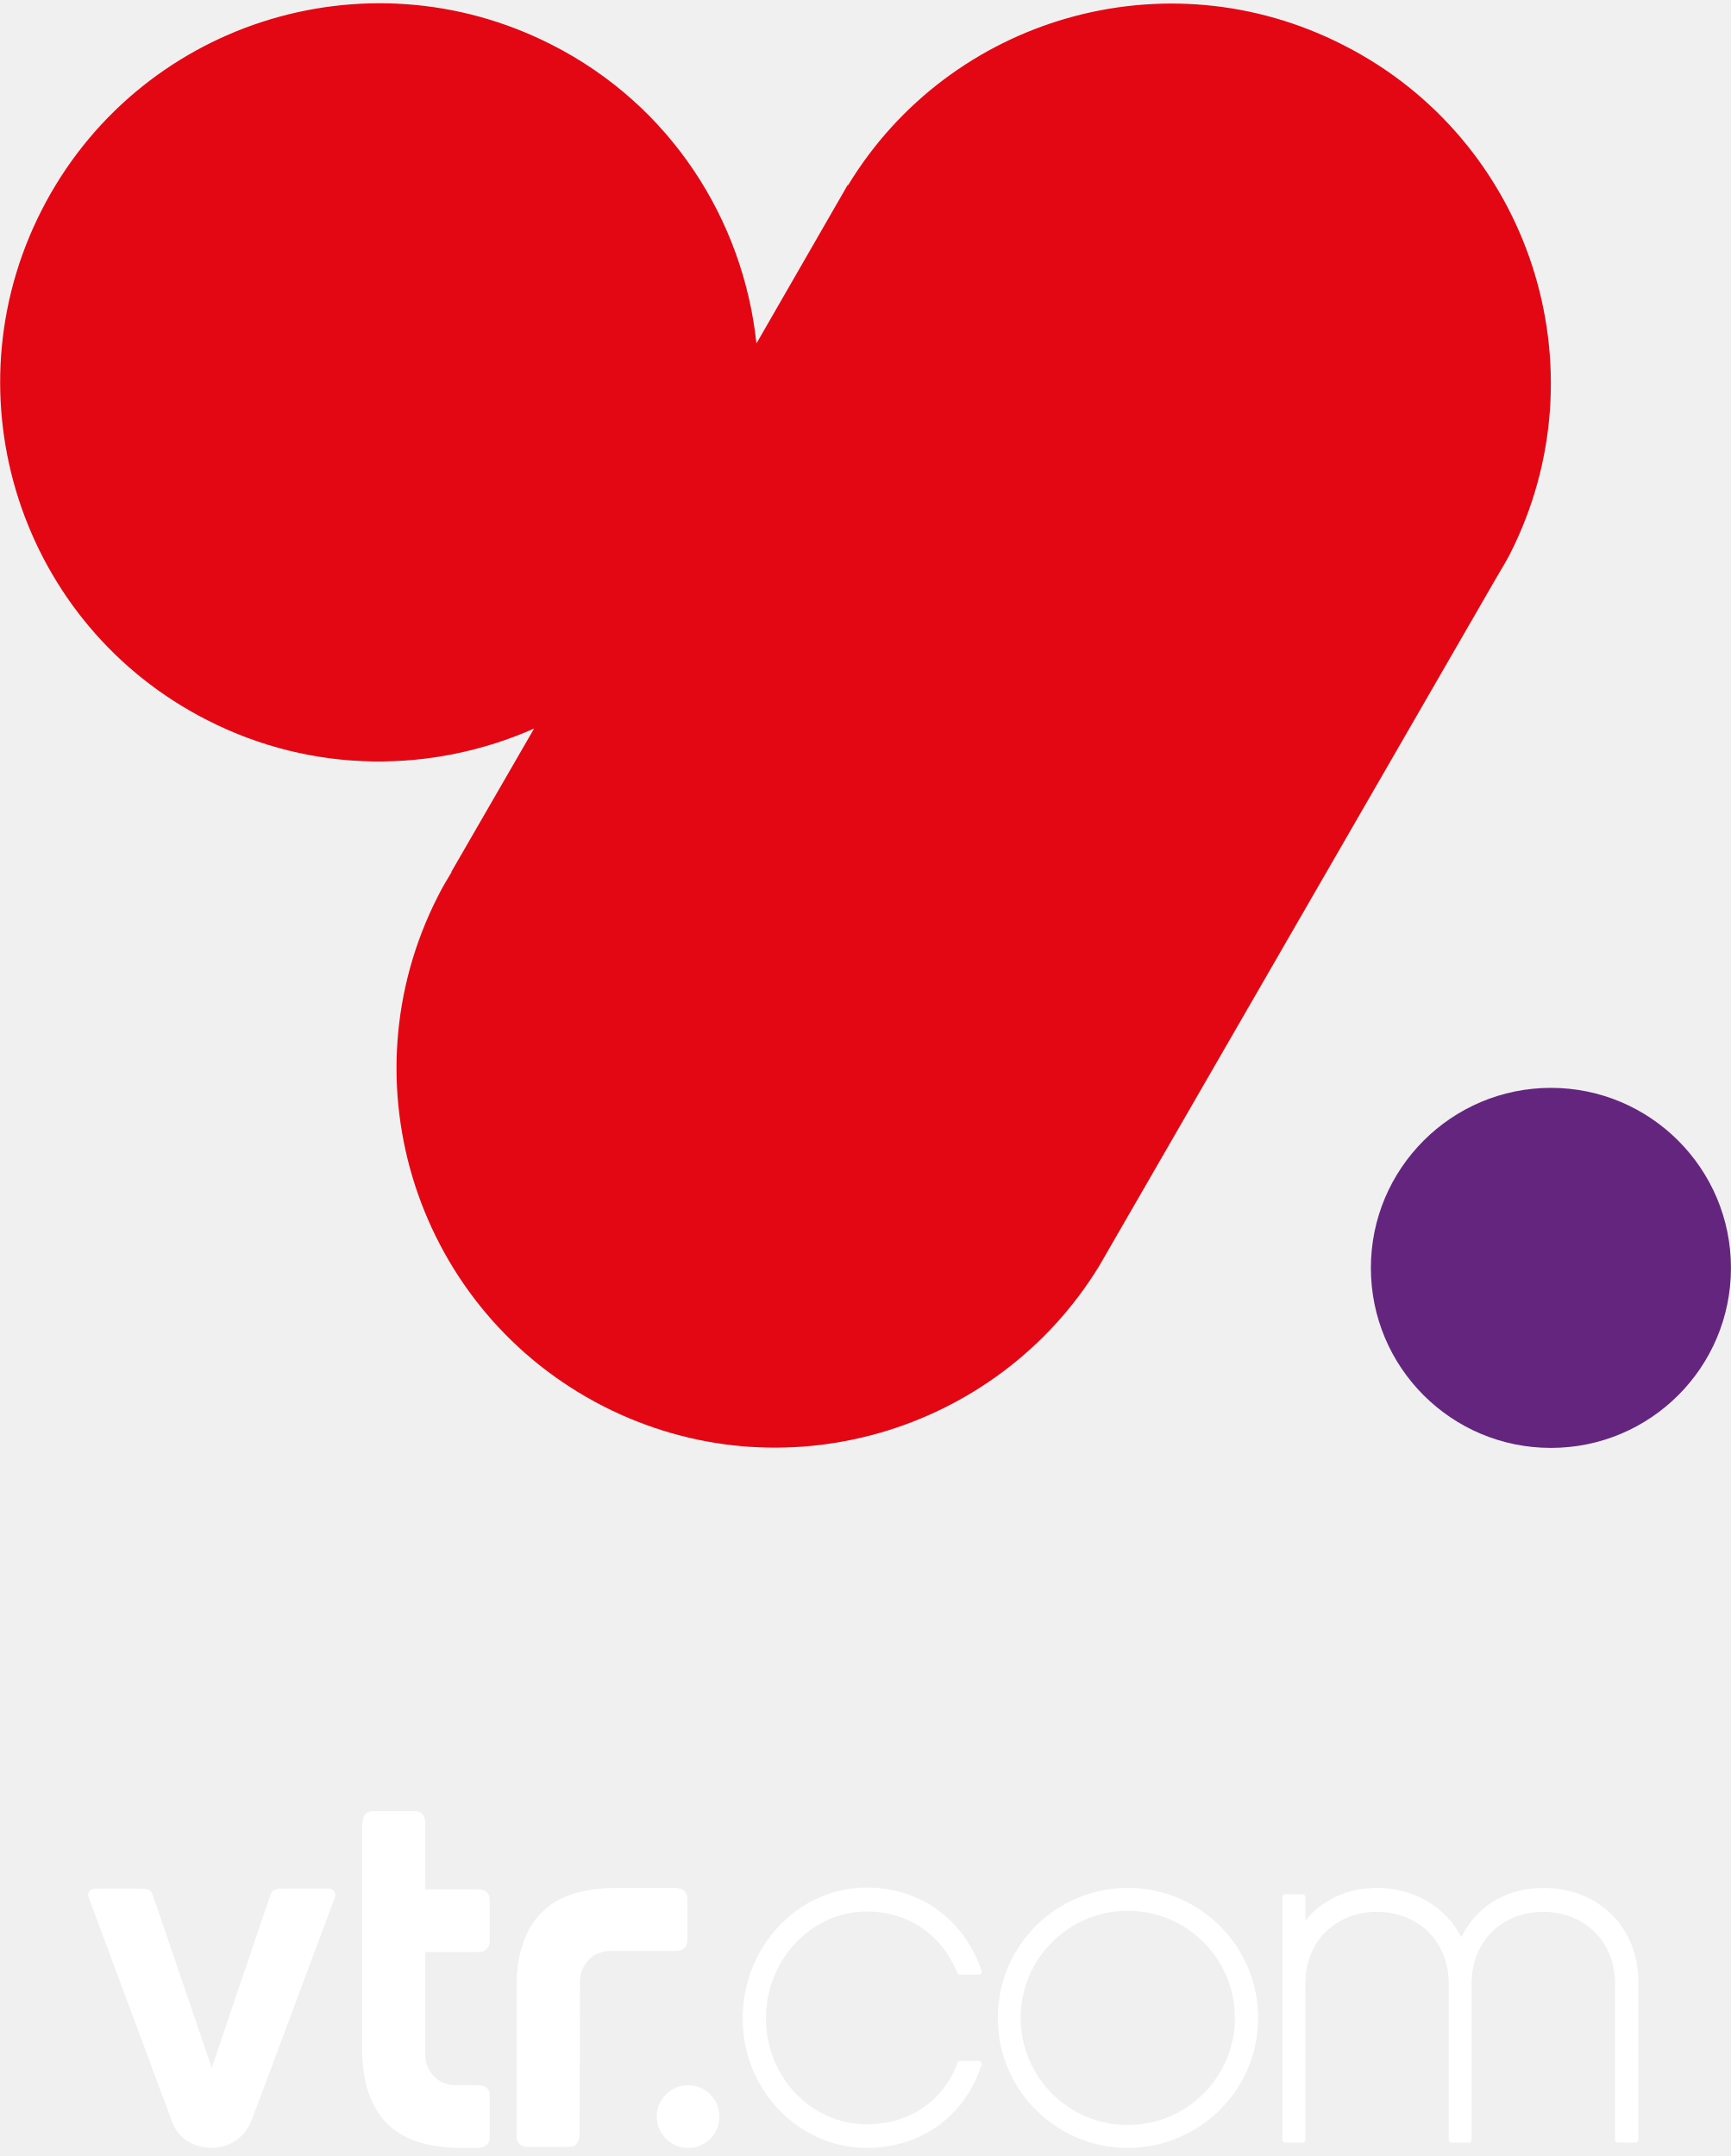
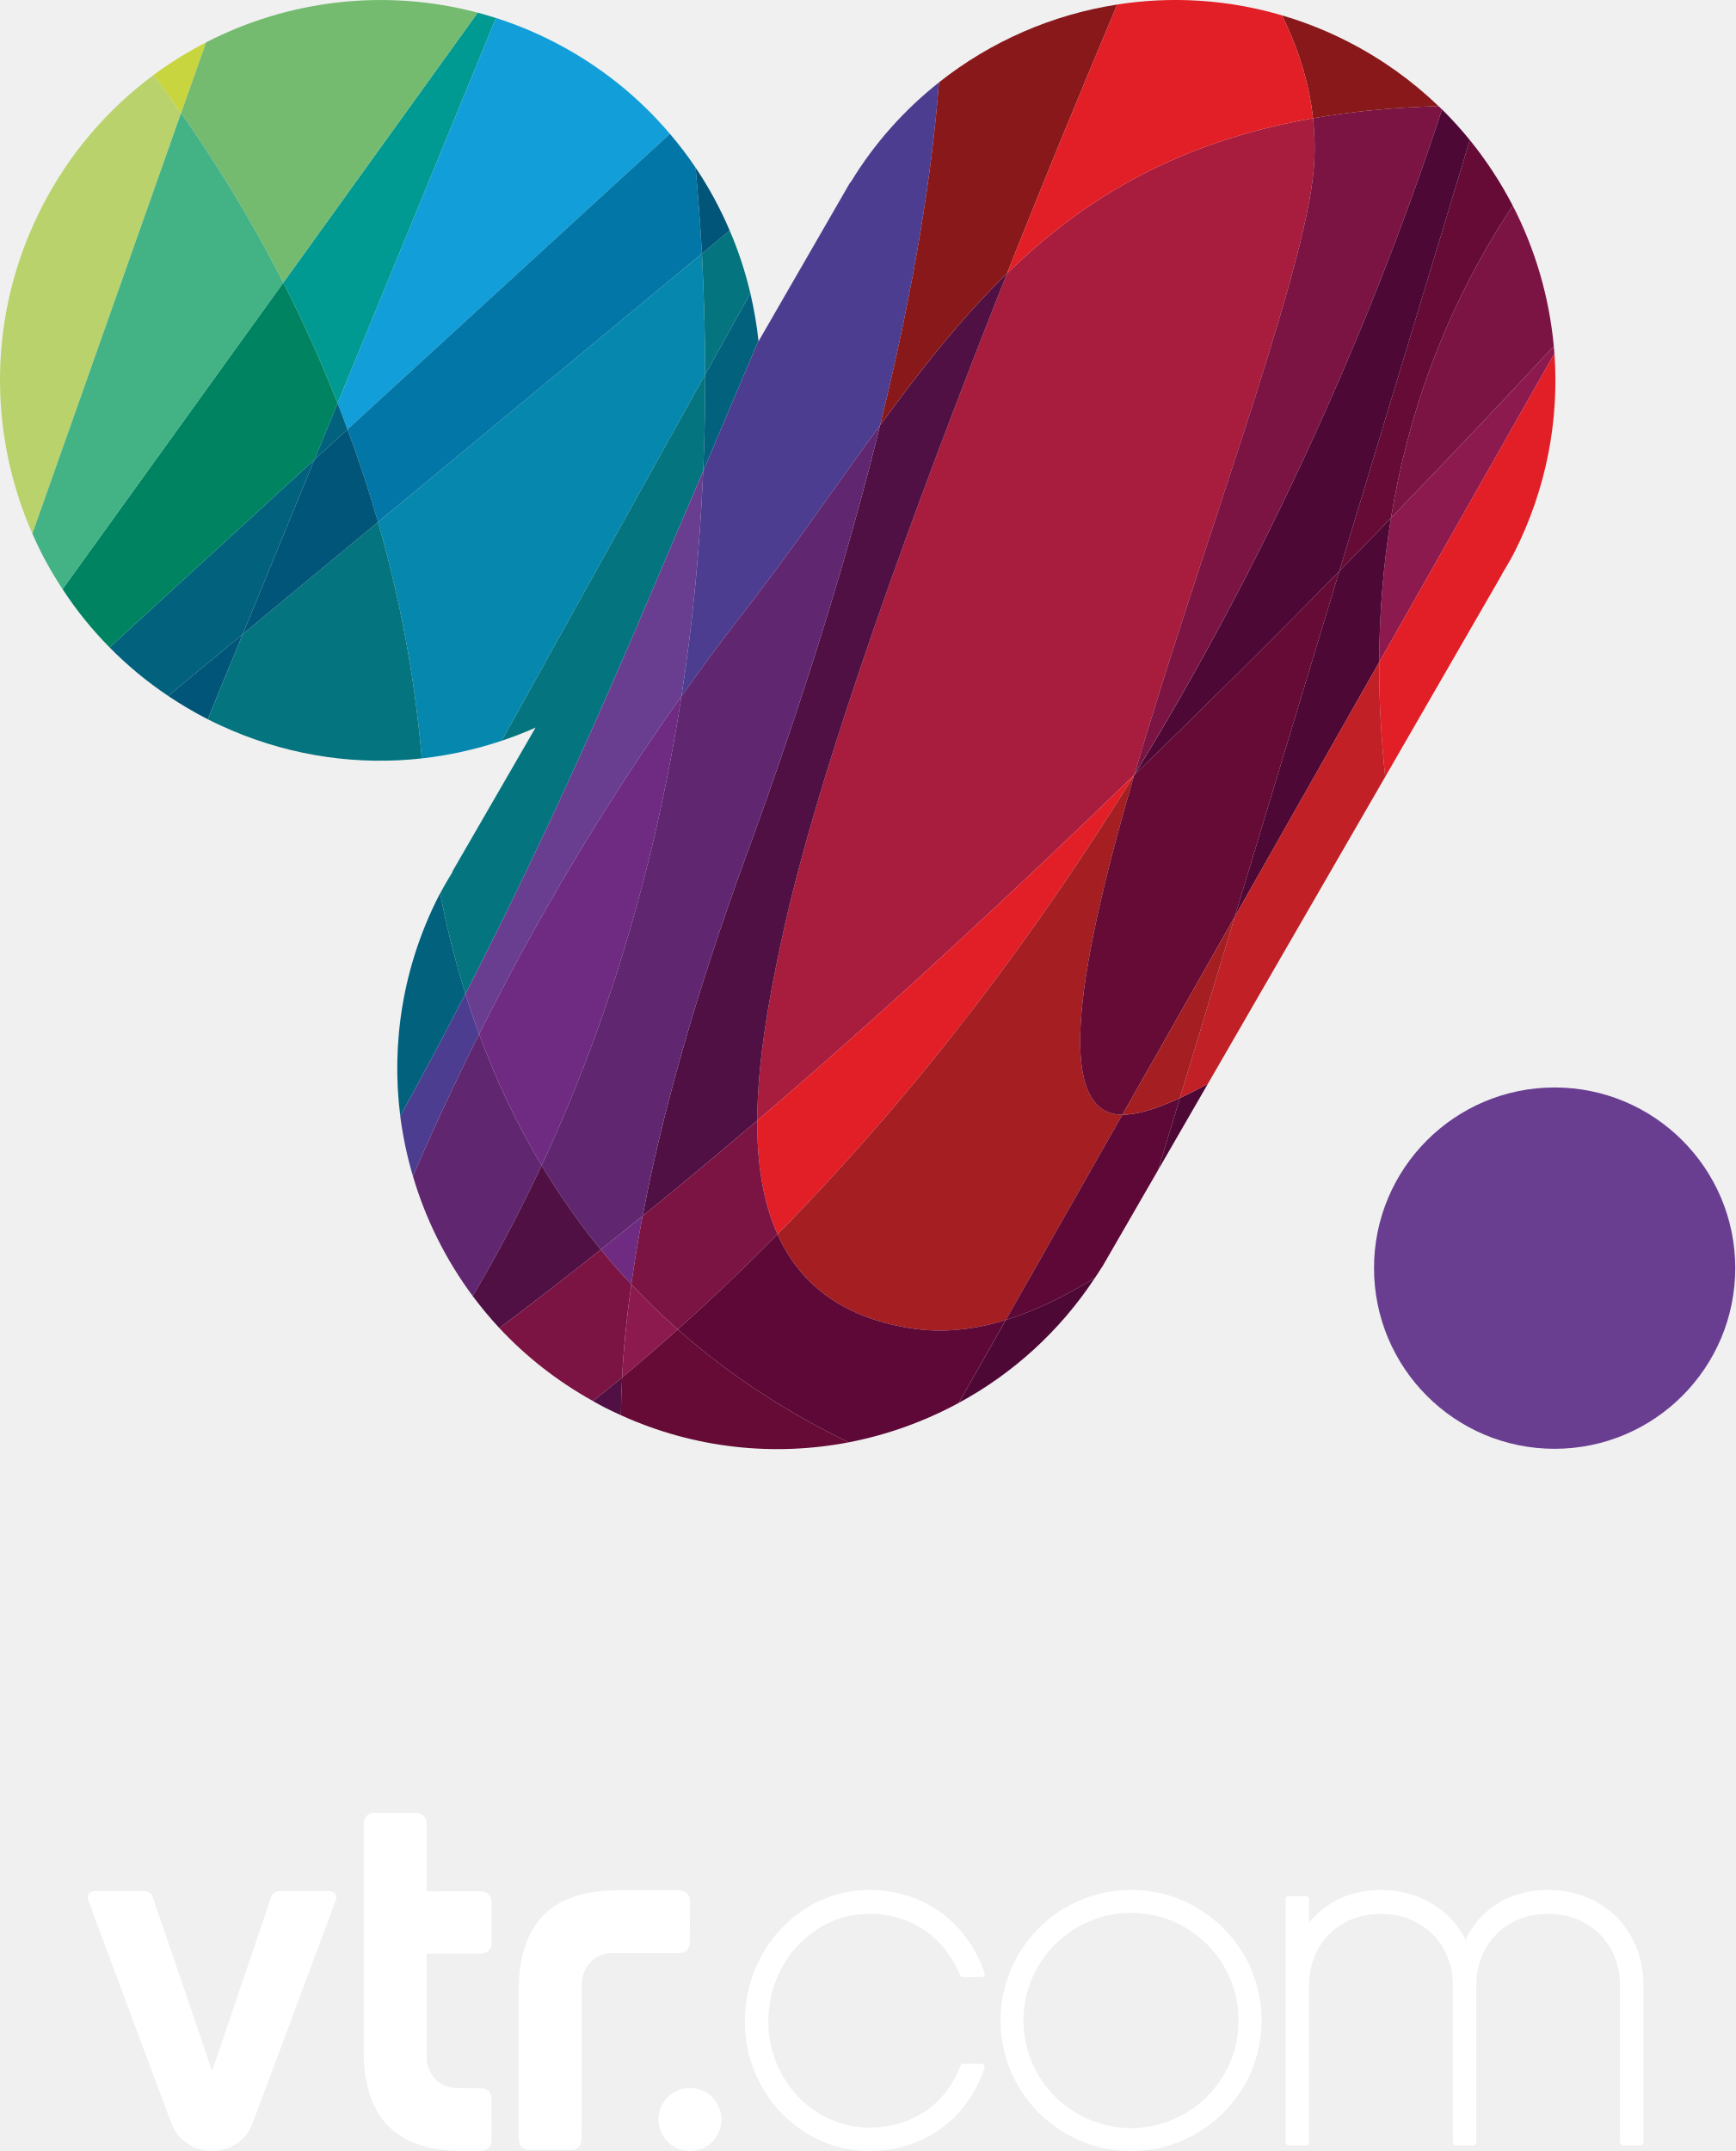
- <svg xmlns="http://www.w3.org/2000/svg" version="1.1" id="Capa_1" x="0px" y="0px" viewBox="153.4 0 491.3 612" enable-background="new 153.4 0 491.3 612" xml:space="preserve">
+ <svg xmlns="http://www.w3.org/2000/svg" version="1.1" id="Layer_1" viewBox="0 0 182.243 225.87" style="enable-background:new 0 0 182.243 225.87;" xml:space="preserve">
  <g>
    <g>
      <g>
-         <path fill="#FFFFFF" d="M213.3,609.7c8.2-0.2,10.8-6.2,11.3-7.3c0.5-1.1,23.8-63.7,23.8-63.7c0.1-0.3,0.2-0.5,0.2-0.8     c0-1.3-1.2-1.8-2.1-1.8h-13.5c-1.2,0-2.3,0.5-2.7,1.4c-0.3,0.7-16.8,49.5-16.8,49.5c0,0-16.6-48.8-16.9-49.5     c-0.3-0.9-1.4-1.4-2.6-1.4h-13.5c-0.9,0-2.1,0.5-2.1,1.8c0,0.3,0.1,0.5,0.2,0.8c0,0,23.4,62.9,23.7,63.7     C202.5,603.3,205.2,609.5,213.3,609.7z" />
-         <path fill="#FFFFFF" d="M318,562.7c0-3,1.1-4.9,2.7-6.6c1.5-1.6,4-2.3,6-2.3l18.4,0c0.8,0,1.8-0.1,2.5-0.8     c0.8-0.7,0.9-1.7,0.9-2.3l0-11.7c0-0.6-0.2-1.6-0.9-2.3c-0.6-0.5-1.4-0.7-2.1-0.8l0,0h-17.1c-8.2,0-15.6,1.8-20.6,6.3     c-5,4.6-7.8,11.8-7.8,22V606c0,0.9,0.1,1.8,0.8,2.5c0.7,0.8,1.7,0.9,2.3,0.9l11.7,0c0.6,0,1.6-0.1,2.3-0.9     c0.5-0.6,0.7-1.4,0.8-2.1l0,0L318,562.7z" />
-         <path fill="#FFFFFF" d="M256.3,517.5c0-0.8,0.1-1.8,0.8-2.5c0.7-0.8,1.7-0.9,2.3-0.9H271c0.6,0,1.6,0.1,2.3,0.9     c0.7,0.8,0.8,1.7,0.8,2.5v18.8l14.9,0c0.9,0,1.7,0.1,2.5,0.8c0.8,0.7,0.9,1.6,0.9,2.3v11.6c0,0.6-0.1,1.5-0.9,2.3     c-0.8,0.7-1.7,0.8-2.5,0.8l-14.9,0V583c0,3,1,4.9,2.7,6.6c1.5,1.6,4,2.3,6,2.3l6.2,0c0.8,0,1.8,0.1,2.5,0.7     c0.8,0.7,0.9,1.6,0.9,2.3l0,11.7c0,0.6-0.1,1.6-0.9,2.3c-0.6,0.5-1.4,0.7-2.1,0.8l-4.9,0c-8.2,0-15.6-1.7-20.6-6.3     c-5-4.6-7.7-11.8-7.7-22V517.5z" />
+         <path style="fill:#FFFFFF;" d="M22.261,225.866c3.042-0.073,4.011-2.308,4.185-2.695c0.174-0.396,8.813-23.637,8.813-23.637     c0.042-0.098,0.058-0.199,0.058-0.294c-0.002-0.476-0.457-0.675-0.791-0.675h-5.017c-0.443,0-0.861,0.176-0.985,0.532     c-0.112,0.275-6.247,18.38-6.247,18.38c0.009,0.011-6.168-18.104-6.284-18.38c-0.123-0.351-0.536-0.532-0.977-0.532H9.999     c-0.333,0-0.786,0.199-0.792,0.675c0,0.095,0.021,0.196,0.061,0.294c0,0,8.671,23.323,8.811,23.637     C18.22,223.486,19.226,225.792,22.261,225.866z" />
+         <path style="fill:#FFFFFF;" d="M61.106,208.412c0-1.124,0.39-1.828,0.997-2.462c0.559-0.586,1.48-0.86,2.238-0.86l6.831,0.005     c0.315,0,0.65-0.053,0.933-0.299c0.292-0.257,0.348-0.613,0.348-0.845l0.014-4.326c0-0.235-0.058-0.585-0.348-0.853     c-0.235-0.199-0.5-0.265-0.765-0.277l0.003-0.013h-6.336c-3.044,0-5.778,0.649-7.648,2.348c-1.868,1.699-2.901,4.38-2.898,8.163     v15.479c0,0.318,0.051,0.658,0.295,0.933c0.259,0.3,0.612,0.351,0.845,0.351l4.333,0.014c0.23,0,0.578-0.051,0.845-0.345     c0.203-0.231,0.27-0.508,0.282-0.774l0.008,0.016L61.106,208.412z" />
+         <path style="fill:#FFFFFF;" d="M38.198,191.643c0-0.314,0.055-0.652,0.294-0.934c0.27-0.295,0.618-0.35,0.854-0.35h4.325     c0.232,0,0.589,0.053,0.849,0.35c0.244,0.28,0.294,0.619,0.294,0.932v6.961l5.537-0.008c0.316,0,0.647,0.054,0.933,0.292     c0.293,0.263,0.348,0.61,0.348,0.843v4.293c0,0.23-0.055,0.574-0.348,0.836c-0.286,0.242-0.621,0.294-0.936,0.294l-5.534-0.005     v10.805c0,1.122,0.38,1.821,0.985,2.453c0.555,0.577,1.469,0.867,2.236,0.867l2.297,0.01c0.314,0,0.663,0.027,0.939,0.275     c0.299,0.253,0.348,0.609,0.348,0.848l0.017,4.327c0,0.231-0.052,0.579-0.347,0.845c-0.233,0.198-0.506,0.269-0.768,0.289     l-1.807,0.004c-3.043-0.004-5.779-0.641-7.646-2.345c-1.87-1.699-2.873-4.382-2.869-8.161V191.643z" />
      </g>
      <g>
-         <path fill="#FFFFFF" d="M399.4,542.6c11.7,0,21.3,6.5,25.7,17.4c0.1,0.3,0.4,0.5,0.8,0.5h5.3c0.3,0,0.5-0.1,0.7-0.3     c0.2-0.2,0.2-0.5,0.1-0.8c-4.9-14.5-17.4-23.6-32.6-23.6c-19.4,0-35.2,16.7-35.2,37.2c0,20.2,15.8,36.7,35.2,36.7     c15.4,0,27.9-9,32.6-23.6c0.1-0.2,0-0.5-0.1-0.8c-0.2-0.2-0.4-0.3-0.7-0.3H426c-0.4,0-0.7,0.2-0.8,0.5     c-4.1,11-13.7,17.5-25.8,17.5c-15.8,0-28.6-13.5-28.6-30.1C370.8,556.3,383.7,542.6,399.4,542.6z" />
-         <path fill="#FFFFFF" d="M591.5,535.9c-10.5,0-19.1,5.2-23.3,14c-4.5-8.7-13.5-14-24-14c-8.3,0-15.6,3.4-20.3,9.3v-6.7     c0-0.5-0.4-0.8-0.8-0.8h-4.9c-0.5,0-0.8,0.4-0.8,0.8v68.9c0,0.5,0.4,0.8,0.8,0.8h4.9c0.5,0,0.8-0.4,0.8-0.8v-44.4     c0-11.8,8.5-20.3,20.3-20.3c11.8,0,20.4,8.5,20.4,20.3v44.4c0,0.5,0.4,0.8,0.8,0.8h4.9c0.5,0,0.8-0.4,0.8-0.8v-44.4     c0-11.8,8.5-20.3,20.3-20.3c11.8,0,20.4,8.5,20.4,20.3v44.4c0,0.5,0.4,0.8,0.8,0.8h5c0.5,0,0.8-0.4,0.8-0.8v-44.4     C618.6,547.2,607.2,535.9,591.5,535.9z" />
-         <path fill="#FFFFFF" d="M473.5,535.9c-20.4,0-36.9,16.5-36.9,36.9c0,20.4,16.5,36.9,36.9,36.9c20.4,0,37-16.5,37-36.9     C510.5,552.4,493.9,535.9,473.5,535.9z M473.5,603.2c-16.8,0-30.4-13.6-30.4-30.4c0-16.8,13.6-30.4,30.4-30.4     c16.8,0,30.4,13.6,30.4,30.4C503.9,589.6,490.3,603.2,473.5,603.2z" />
+         <path style="fill:#FFFFFF;" d="M91.293,200.964c4.343,0,7.911,2.411,9.533,6.462c0.046,0.111,0.165,0.188,0.291,0.188h1.982     c0.099,0,0.194-0.055,0.257-0.128c0.058-0.077,0.075-0.188,0.041-0.282c-1.816-5.395-6.453-8.747-12.104-8.747     c-7.203,0-13.06,6.193-13.06,13.801c0,7.506,5.857,13.611,13.06,13.611c5.702,0,10.337-3.349,12.104-8.749     c0.034-0.091,0.017-0.196-0.045-0.279c-0.059-0.078-0.154-0.128-0.253-0.128h-1.933c-0.133,0-0.244,0.08-0.295,0.201     c-1.519,4.068-5.1,6.497-9.579,6.497c-5.845,0-10.597-5.001-10.597-11.153C80.697,206.036,85.448,200.964,91.293,200.964z" />
+         <path style="fill:#FFFFFF;" d="M162.571,198.458c-3.903,0-7.083,1.931-8.644,5.208c-1.651-3.233-5-5.208-8.918-5.208     c-3.087,0-5.778,1.246-7.529,3.449v-2.493c0-0.174-0.139-0.311-0.312-0.311h-1.832c-0.174,0-0.314,0.137-0.314,0.311v25.55     c0,0.179,0.141,0.311,0.314,0.311h1.832c0.174,0,0.312-0.132,0.312-0.311v-16.467c0-4.364,3.162-7.532,7.529-7.532     c4.387,0,7.576,3.168,7.576,7.532v16.467c0,0.179,0.137,0.311,0.311,0.311h1.836c0.174,0,0.312-0.132,0.312-0.311v-16.467     c0-4.364,3.165-7.532,7.527-7.532c4.389,0,7.575,3.168,7.575,7.532v16.467c0,0.179,0.142,0.311,0.311,0.311h1.838     c0.176,0,0.309-0.132,0.309-0.311v-16.467C172.603,202.68,168.387,198.458,162.571,198.458z" />
+         <path style="fill:#FFFFFF;" d="M118.786,198.458c-7.567,0-13.702,6.127-13.702,13.706c0,7.571,6.135,13.706,13.702,13.706     c7.573,0,13.71-6.135,13.71-13.706C132.496,204.584,126.359,198.458,118.786,198.458z M118.786,223.457     c-6.239,0-11.294-5.055-11.294-11.293c0-6.234,5.055-11.297,11.294-11.297c6.24,0,11.294,5.062,11.294,11.297     C130.08,218.402,125.026,223.457,118.786,223.457z" />
      </g>
-       <path fill="#FFFFFF" d="M357.6,600.8c0-4.9-4-8.9-8.9-8.9c-4.9,0-8.9,4-8.9,8.9c0,4.9,4,8.9,8.9,8.9    C353.6,609.7,357.6,605.8,357.6,600.8z" />
+       <path style="fill:#FFFFFF;" d="M75.774,222.563c0-1.826-1.481-3.309-3.308-3.309c-1.825,0-3.312,1.482-3.312,3.309    c0,1.825,1.487,3.307,3.312,3.307C74.292,225.87,75.774,224.388,75.774,222.563z" />
    </g>
    <g>
-       <path fill="#E30613" d="M534.7,12.8C484.2-13,423,5,394.1,52.6l-0.1-0.1l-25.9,45c-3.7-35.1-24.4-67.7-58.1-84.8    c-53-27-117.8-6-144.8,47c-27,53-5.9,117.8,47,144.7c30.1,15.4,64.1,15.1,92.8,2.4l-23.5,40.7l0.1,0c-1.4,2.3-2.7,4.5-3.9,6.9    c-27,53-5.9,117.8,47,144.8c50.4,25.7,111.5,7.7,140.6-39.7l0,0l113.1-196l0,0c1.2-2,2.4-4,3.5-6.1    C608.8,104.6,587.7,39.7,534.7,12.8z" />
-       <path fill="#64257E" d="M644.7,359.9c0,28.3-22.9,51.1-51.1,51.1c-28.3,0-51.1-22.9-51.1-51.1c0-28.2,22.9-51.1,51.1-51.1    C621.8,308.8,644.7,331.7,644.7,359.9z" />
+       <path style="fill:#0687AE;" d="M73.72,26.631L39.703,54.817c2.196,7.644,3.839,15.945,4.593,24.822    c2.864-0.32,5.671-0.942,8.396-1.855l21.371-38.467C74.058,35.193,73.938,30.966,73.72,26.631z" />
+       <path style="fill:#04747F;" d="M66.686,66.261c2.563-6.002,4.947-11.582,7.168-16.802c0.143-3.308,0.215-6.685,0.21-10.143    L52.693,77.784c1.197-0.405,2.397-0.861,3.555-1.38l-8.739,15.113l0.033,0.01c-0.452,0.754-0.906,1.506-1.316,2.289    c0.728,3.713,1.618,7.228,2.658,10.543C54.57,93.285,60.532,80.66,66.686,66.261z" />
+       <path style="fill:#693E91;" d="M73.854,49.459c-2.221,5.22-4.605,10.8-7.168,16.802C60.532,80.66,54.57,93.285,48.883,104.358    c0.451,1.45,0.923,2.851,1.438,4.227c5.763-11.519,12.777-23.571,21.25-35.484C72.711,65.708,73.497,57.823,73.854,49.459z" />
+       <path style="fill:#6F2A82;" d="M50.321,108.584c1.86,5.053,4.074,9.633,6.563,13.788c6.078-13.007,11.611-29.379,14.687-49.272    C63.098,85.013,56.083,97.066,50.321,108.584z" />
+       <path style="fill:#8D1A4F;" d="M144.846,69.535l18.409-32.419c-0.022-0.258-0.05-0.507-0.068-0.759    c-5.401,5.802-11.118,11.838-17.101,18.039C145.264,59.444,144.869,64.503,144.846,69.535z" />
+       <path style="fill:#E21E26;" d="M145.48,81.573l12.236-21.21l-0.012-0.013c0.436-0.742,0.89-1.489,1.298-2.266    c3.415-6.718,4.755-13.958,4.253-20.969l-18.409,32.419C144.831,73.58,145.06,77.602,145.48,81.573z" />
+       <path style="fill:#7B1443;" d="M163.187,36.356c-0.479-5.155-1.943-10.171-4.312-14.763c-6.971,10.52-10.958,21.626-12.788,32.801    C152.069,48.194,157.786,42.158,163.187,36.356z" />
+       <path style="fill:#C8D53E;" d="M21.644,4.45c-1.929,0.987-3.777,2.139-5.535,3.44c0.919,1.214,1.895,2.539,2.908,3.981    L21.644,4.45z" />
+       <path style="fill:#009A93;" d="M50.588,1.438c-0.144-0.04-0.279-0.074-0.42-0.108L29.75,29.682    c1.991,3.896,3.917,8.135,5.704,12.671l6.027-14.655L52.089,1.889C51.585,1.729,51.085,1.581,50.588,1.438z" />
+       <path style="fill:#119ED9;" d="M58.084,4.359c-1.956-1.004-3.965-1.82-5.995-2.47L41.48,27.698l-6.027,14.655    c0.172,0.427,0.337,0.844,0.502,1.277c0.178,0.479,0.361,0.971,0.537,1.454L70.355,14.05C67.042,10.155,62.933,6.83,58.084,4.359z    " />
+       <path style="fill:#74BB6F;" d="M29.75,29.682L50.168,1.33C40.446-1.249,30.286,0,21.644,4.45l-2.626,7.421    C22.368,16.63,26.138,22.603,29.75,29.682z" />
+       <path style="fill:#0276A7;" d="M39.703,54.817L73.72,26.631c-0.165-2.95-0.393-5.975-0.659-9.02    c-0.828-1.239-1.737-2.418-2.706-3.561L36.492,45.084C37.649,48.194,38.734,51.44,39.703,54.817z" />
+       <path style="fill:#02627E;" d="M46.226,93.815c-0.052,0.086-0.101,0.165-0.145,0.256c-3.773,7.411-5.014,15.45-4.045,23.121    c2.234-4.026,4.514-8.294,6.848-12.834C47.844,101.042,46.954,97.528,46.226,93.815z" />
+       <path style="fill:#4C3D90;" d="M48.883,104.358c-2.334,4.54-4.614,8.808-6.848,12.834c0.275,2.141,0.721,4.245,1.332,6.308    c2.092-4.831,4.392-9.814,6.954-14.915C49.806,107.208,49.334,105.808,48.883,104.358z" />
+       <path style="fill:#02627E;" d="M33.023,48.267L11.511,67.984c1.84,1.877,3.903,3.583,6.151,5.095l7.832-6.487L33.023,48.267z" />
+       <path style="fill:#015578;" d="M17.662,73.079c1.328,0.883,2.705,1.71,4.158,2.446l3.673-8.934L17.662,73.079z" />
+       <path style="fill:#04747F;" d="M39.703,54.817l-10.707,8.866l-3.502,2.908l-3.673,8.934c0.873,0.451,1.75,0.844,2.647,1.227    c6.445,2.715,13.257,3.616,19.829,2.887C43.542,70.762,41.899,62.461,39.703,54.817z" />
+       <path style="fill:#602770;" d="M50.321,108.584c-2.562,5.101-4.861,10.084-6.954,14.915c1.328,4.509,3.444,8.781,6.279,12.594    c2.419-4.074,4.866-8.64,7.238-13.721C54.395,118.217,52.181,113.637,50.321,108.584z" />
+       <path style="fill:#008361;" d="M35.453,42.353c-1.786-4.536-3.712-8.775-5.704-12.671L6.571,61.863    c1.426,2.189,3.076,4.237,4.94,6.121l21.512-19.717L35.453,42.353z" />
+       <path style="fill:#B9D26B;" d="M16.109,7.89c-4.792,3.555-8.854,8.239-11.746,13.914C-1.306,32.916-1.261,45.445,3.4,56.038    l15.617-44.167C18.003,10.429,17.028,9.104,16.109,7.89z" />
+       <path style="fill:#02627E;" d="M35.955,43.63c-0.165-0.434-0.33-0.851-0.502-1.277l-2.43,5.914l1.94-1.773l1.529-1.409    C36.316,44.601,36.133,44.11,35.955,43.63z" />
+       <path style="fill:#43B285;" d="M19.017,11.872L3.4,56.038c0.881,2.024,1.943,3.97,3.17,5.825L29.75,29.682    C26.138,22.603,22.368,16.63,19.017,11.872z" />
+       <path style="fill:#015578;" d="M36.492,45.084l-1.529,1.409l-1.94,1.773l-7.529,18.324l3.502-2.908l10.707-8.866    C38.734,51.44,37.649,48.194,36.492,45.084z" />
+       <path style="fill:#4E0836;" d="M121.628,122.863l5.221-9.042c-1.032,0.56-2.014,1.058-2.933,1.479L121.628,122.863z" />
+       <path style="fill:#4E0836;" d="M140.66,59.974l-10.975,36.275l15.161-26.714c0.022-5.031,0.418-10.091,1.24-15.14    C144.306,56.244,142.497,58.103,140.66,59.974z" />
+       <path style="fill:#C02026;" d="M144.846,69.535l-15.161,26.714l-5.769,19.05c0.919-0.421,1.9-0.919,2.933-1.479l18.631-32.248    C145.06,77.602,144.831,73.58,144.846,69.535z" />
+       <path style="fill:#660B35;" d="M146.086,54.395c1.83-11.175,5.817-22.282,12.788-32.801c-1.254-2.424-2.766-4.741-4.506-6.886    L140.66,59.974C142.497,58.103,144.306,56.244,146.086,54.395z" />
+       <path style="fill:#04747F;" d="M74.064,39.317l4.74-8.527c-0.532-2.253-1.25-4.462-2.169-6.584l-2.915,2.426    C73.938,30.966,74.058,35.193,74.064,39.317z" />
+       <path style="fill:#02627E;" d="M73.854,49.459c2.082-4.894,4.004-9.429,5.806-13.686c-0.183-1.683-0.474-3.349-0.855-4.984    l-4.74,8.527C74.069,42.774,73.996,46.152,73.854,49.459z" />
+       <path style="fill:#A81D3D;" d="M79.528,117.667c13.458-11.508,26.917-23.995,39.575-36.267c0,0,0.01-0.005,0.016-0.018    c0.006-0.016,0.01-0.04,0,0l0,0c6.75-22.971,17.285-50.844,18.74-62.545c0.279-2.201,0.268-4.341,0.039-6.418    c-14.271,2.516-24.01,8.386-32.138,16.293c-9.592,24.148-19.818,52.016-23.648,69.843    C80.802,104.631,79.549,111.396,79.528,117.667z" />
+       <path style="fill:#4C3D90;" d="M71.571,73.101c1.99-2.806,4.05-5.596,6.207-8.375c5.432-6.994,10.064-13.788,14.654-20.081    c3.698-14.945,5.472-26.783,6.187-35.996c-3.619,2.863-6.79,6.384-9.294,10.515L89.3,19.135l-9.636,16.707    c0-0.021-0.005-0.05-0.005-0.068c-1.802,4.257-3.725,8.792-5.806,13.686C73.497,57.823,72.711,65.708,71.571,73.101z" />
+       <path style="fill:#511044;" d="M67.487,127.694c4.016-3.262,8.037-6.617,12.042-10.026c0.021-6.271,1.274-13.036,2.584-19.112    c3.83-17.827,14.056-45.694,23.648-69.843c-4.811,4.683-9.044,10.091-13.329,15.933C89.3,57.356,84.788,72.319,78.386,89.81    C72.928,104.733,69.476,117.233,67.487,127.694z" />
+       <path style="fill:#E21E26;" d="M119.119,81.39L119.119,81.39c-0.016,0.01-0.023,0.021-0.023,0.021    c-12.65,12.261-26.109,24.748-39.567,36.256c-0.024,4.354,0.565,8.466,2.128,11.943c15.05-15.276,27.512-32.105,37.433-48.183    C119.089,81.428,119.103,81.412,119.119,81.39z" />
+       <path style="fill:#602770;" d="M78.386,89.81C84.788,72.319,89.3,57.356,92.431,44.645c-4.59,6.293-9.222,13.087-14.654,20.081    c-2.157,2.778-4.216,5.568-6.207,8.375c-3.076,19.893-8.609,36.265-14.687,49.272c1.919,3.202,3.996,6.143,6.214,8.842    c1.462-1.163,2.927-2.339,4.389-3.521C69.476,117.233,72.928,104.733,78.386,89.81z" />
+       <path style="fill:#7B1443;" d="M137.859,18.837c-1.455,11.701-11.99,39.574-18.74,62.545c0.017-0.016,0.022-0.04,0.022-0.04    c17.314-28.192,27.464-54.965,32.307-69.854c-0.12-0.12-0.251-0.233-0.373-0.349c-4.777,0.144-9.171,0.571-13.177,1.278    C138.126,14.497,138.138,16.636,137.859,18.837z" />
+       <path style="fill:#6F2A82;" d="M63.098,131.214c1.033,1.272,2.104,2.481,3.207,3.646c0.318-2.271,0.701-4.655,1.182-7.166    C66.025,128.875,64.56,130.051,63.098,131.214z" />
+       <path style="fill:#7B1443;" d="M67.487,127.694c-0.48,2.511-0.863,4.896-1.182,7.166c1.574,1.683,3.199,3.258,4.878,4.736    c3.627-3.255,7.118-6.582,10.474-9.985c-1.563-3.478-2.153-7.589-2.128-11.943C75.524,121.077,71.502,124.432,67.487,127.694z" />
+       <path style="fill:#89181A;" d="M105.76,28.712c4.175-10.508,8.226-20.286,11.581-28.238c-6.807,1.055-13.276,3.856-18.724,8.174    c-0.715,9.213-2.488,21.051-6.187,35.996C96.716,38.803,100.95,33.395,105.76,28.712z" />
+       <path style="fill:#89181A;" d="M151.075,11.141c-2.759-2.652-5.948-4.95-9.536-6.782c-2.254-1.152-4.563-2.059-6.902-2.745    c1.637,3.32,2.842,6.942,3.262,10.805C141.904,11.712,146.297,11.285,151.075,11.141z" />
+       <path style="fill:#E21E26;" d="M137.898,12.419c-0.42-3.863-1.625-7.485-3.262-10.805c-5.723-1.687-11.622-2.025-17.295-1.14    c-3.355,7.952-7.406,17.73-11.581,28.238C113.888,20.805,123.626,14.935,137.898,12.419z" />
+       <path style="fill:#015578;" d="M76.635,24.206c-0.98-2.299-2.173-4.512-3.574-6.594c0.267,3.045,0.494,6.07,0.659,9.02    L76.635,24.206z" />
+       <path style="fill:#511044;" d="M56.884,122.373c-2.372,5.081-4.818,9.646-7.238,13.721c0.874,1.167,1.798,2.285,2.802,3.365    c3.545-2.666,7.097-5.414,10.649-8.244C60.88,128.515,58.804,125.575,56.884,122.373z" />
+       <path style="fill:#7B1443;" d="M66.305,134.86c-1.103-1.164-2.174-2.373-3.207-3.646c-3.553,2.83-7.104,5.578-10.649,8.244    c2.784,2.983,6.075,5.579,9.824,7.66c1.02-0.821,2.054-1.638,3.062-2.469C65.489,141.636,65.81,138.378,66.305,134.86z" />
+       <path style="fill:#8D1A4F;" d="M66.305,134.86c-0.495,3.519-0.816,6.776-0.97,9.79c1.986-1.66,3.931-3.345,5.848-5.054    C69.504,138.118,67.879,136.542,66.305,134.86z" />
+       <path style="fill:#A41E22;" d="M119.119,81.383c-0.013,0.045-0.006,0.029,0,0.012c-0.016,0.023-0.023,0.029-0.023,0.029    c-9.927,16.081-22.389,32.91-37.438,48.187c2.237,4.992,6.497,8.683,13.987,9.865c3.36,0.529,6.674,0.158,9.99-0.868l12.24-21.553    c-0.033,0-0.056,0-0.085,0C110.464,116.884,113.433,100.819,119.119,81.383z" />
+       <path style="fill:#5D0836;" d="M117.875,117.055l-12.24,21.553c3.108-0.959,6.217-2.511,9.359-4.42    c0.246-0.368,0.486-0.731,0.721-1.113l0.006,0.018l5.908-10.229l2.288-7.563C121.431,116.446,119.381,117.067,117.875,117.055z" />
+       <path style="fill:#660B35;" d="M119.119,81.383c-5.686,19.437-8.654,35.501-1.329,35.672c0.029,0,0.052,0,0.085,0l11.811-20.806    l10.975-36.275C133.775,67.024,126.535,74.19,119.119,81.383z" />
+       <path style="fill:#A41E22;" d="M123.917,115.299l5.769-19.05l-11.811,20.806C119.381,117.067,121.431,116.446,123.917,115.299z" />
+       <path style="fill:#4E0836;" d="M119.119,81.383C119.141,81.367,119.152,81.349,119.119,81.383    c7.416-7.192,14.656-14.359,21.541-21.409l13.709-45.267c-0.914-1.119-1.882-2.191-2.921-3.218    c-4.843,14.889-14.992,41.661-32.296,69.854C119.152,81.343,119.148,81.343,119.119,81.383z" />
+       <path style="fill:#4E0836;" d="M100.693,147.314c5.641-3.054,10.588-7.498,14.301-13.126c-3.143,1.909-6.251,3.461-9.359,4.42    L100.693,147.314z" />
+       <path style="fill:#5D0836;" d="M95.644,139.476c-7.49-1.183-11.75-4.873-13.987-9.865c-3.355,3.403-6.847,6.73-10.474,9.985    c5.614,4.973,11.724,8.836,17.941,11.859c4.039-0.778,7.939-2.174,11.568-4.142l4.941-8.706    C102.318,139.634,99.004,140.005,95.644,139.476z" />
+       <path style="fill:#511044;" d="M62.273,147.119c0.413,0.241,0.845,0.475,1.271,0.696c0.556,0.279,1.107,0.541,1.667,0.793    c0.017-1.271,0.051-2.579,0.125-3.958C64.327,145.481,63.292,146.297,62.273,147.119z" />
+       <path style="fill:#660B35;" d="M65.335,144.65c-0.074,1.379-0.109,2.687-0.125,3.958c7.753,3.518,16.077,4.346,23.915,2.848    c-6.218-3.023-12.328-6.887-17.941-11.859C69.267,141.305,67.321,142.99,65.335,144.65z" />
+       <path style="fill:#693E91;" d="M163.269,114.192c-10.477,0-18.963,8.492-18.963,18.963c0,10.484,8.486,18.98,18.963,18.98    c10.474,0,18.974-8.496,18.974-18.98C182.243,122.684,173.743,114.192,163.269,114.192z" />
    </g>
  </g>
</svg>
